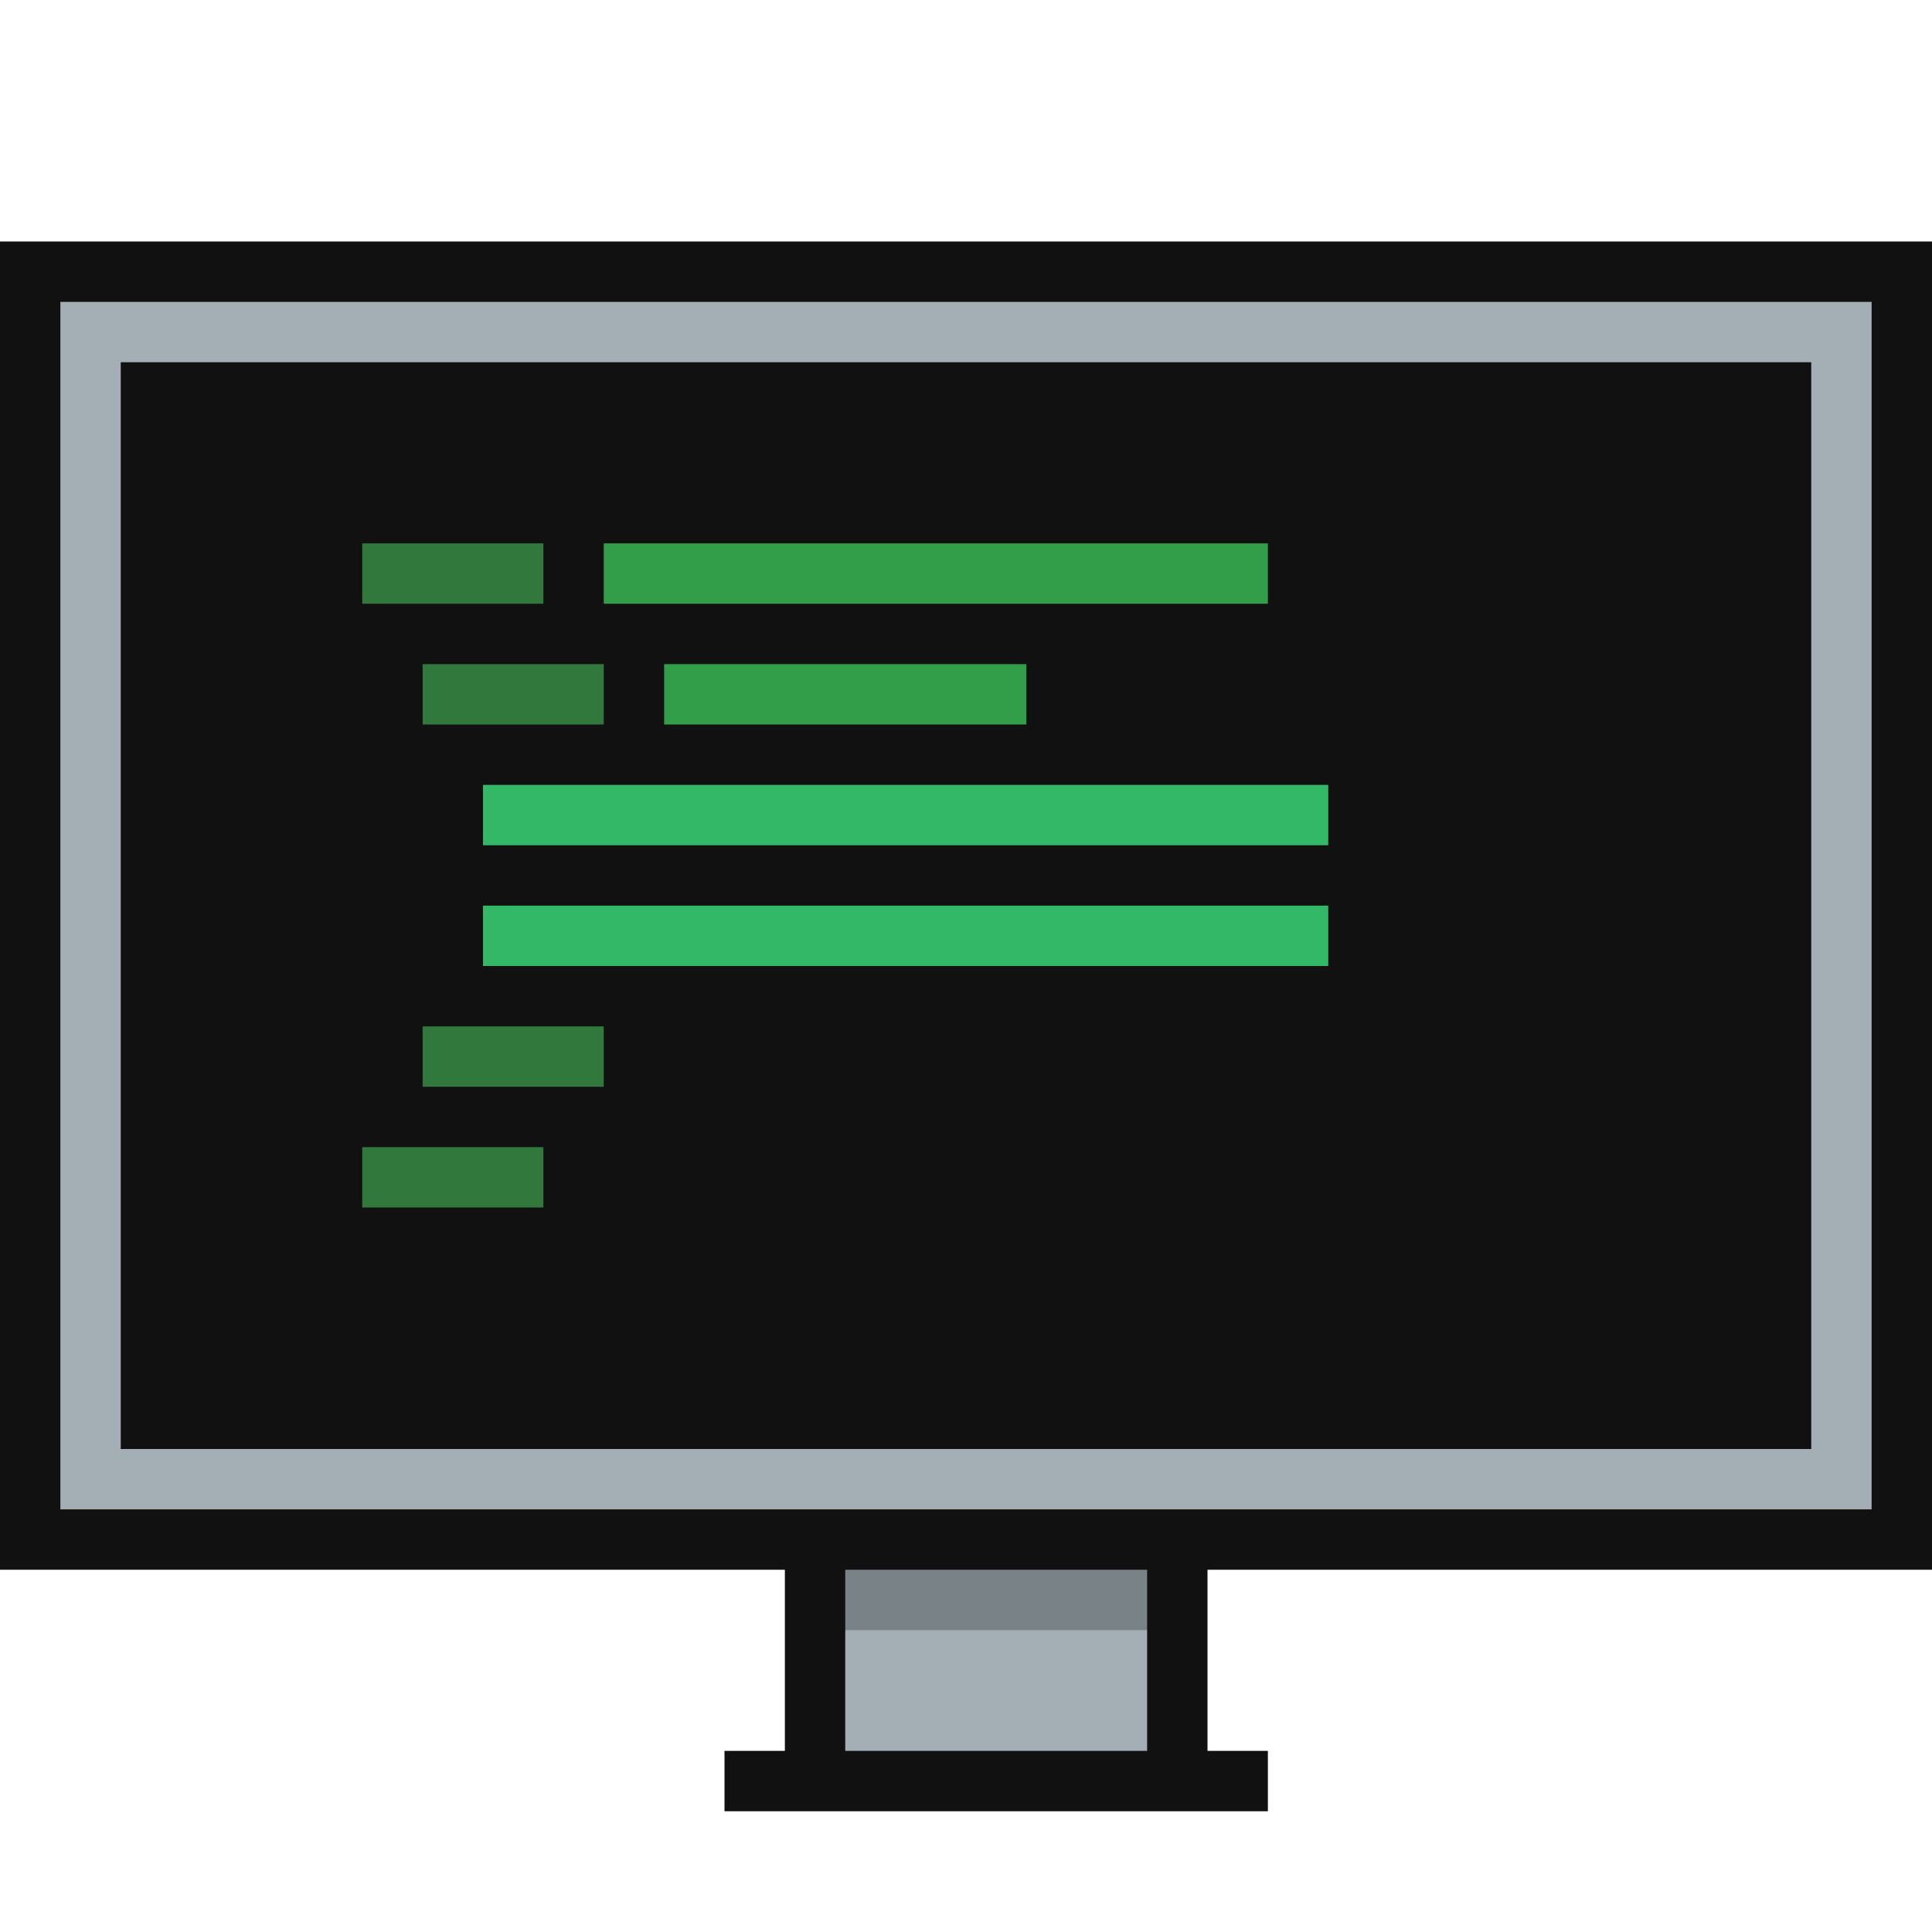
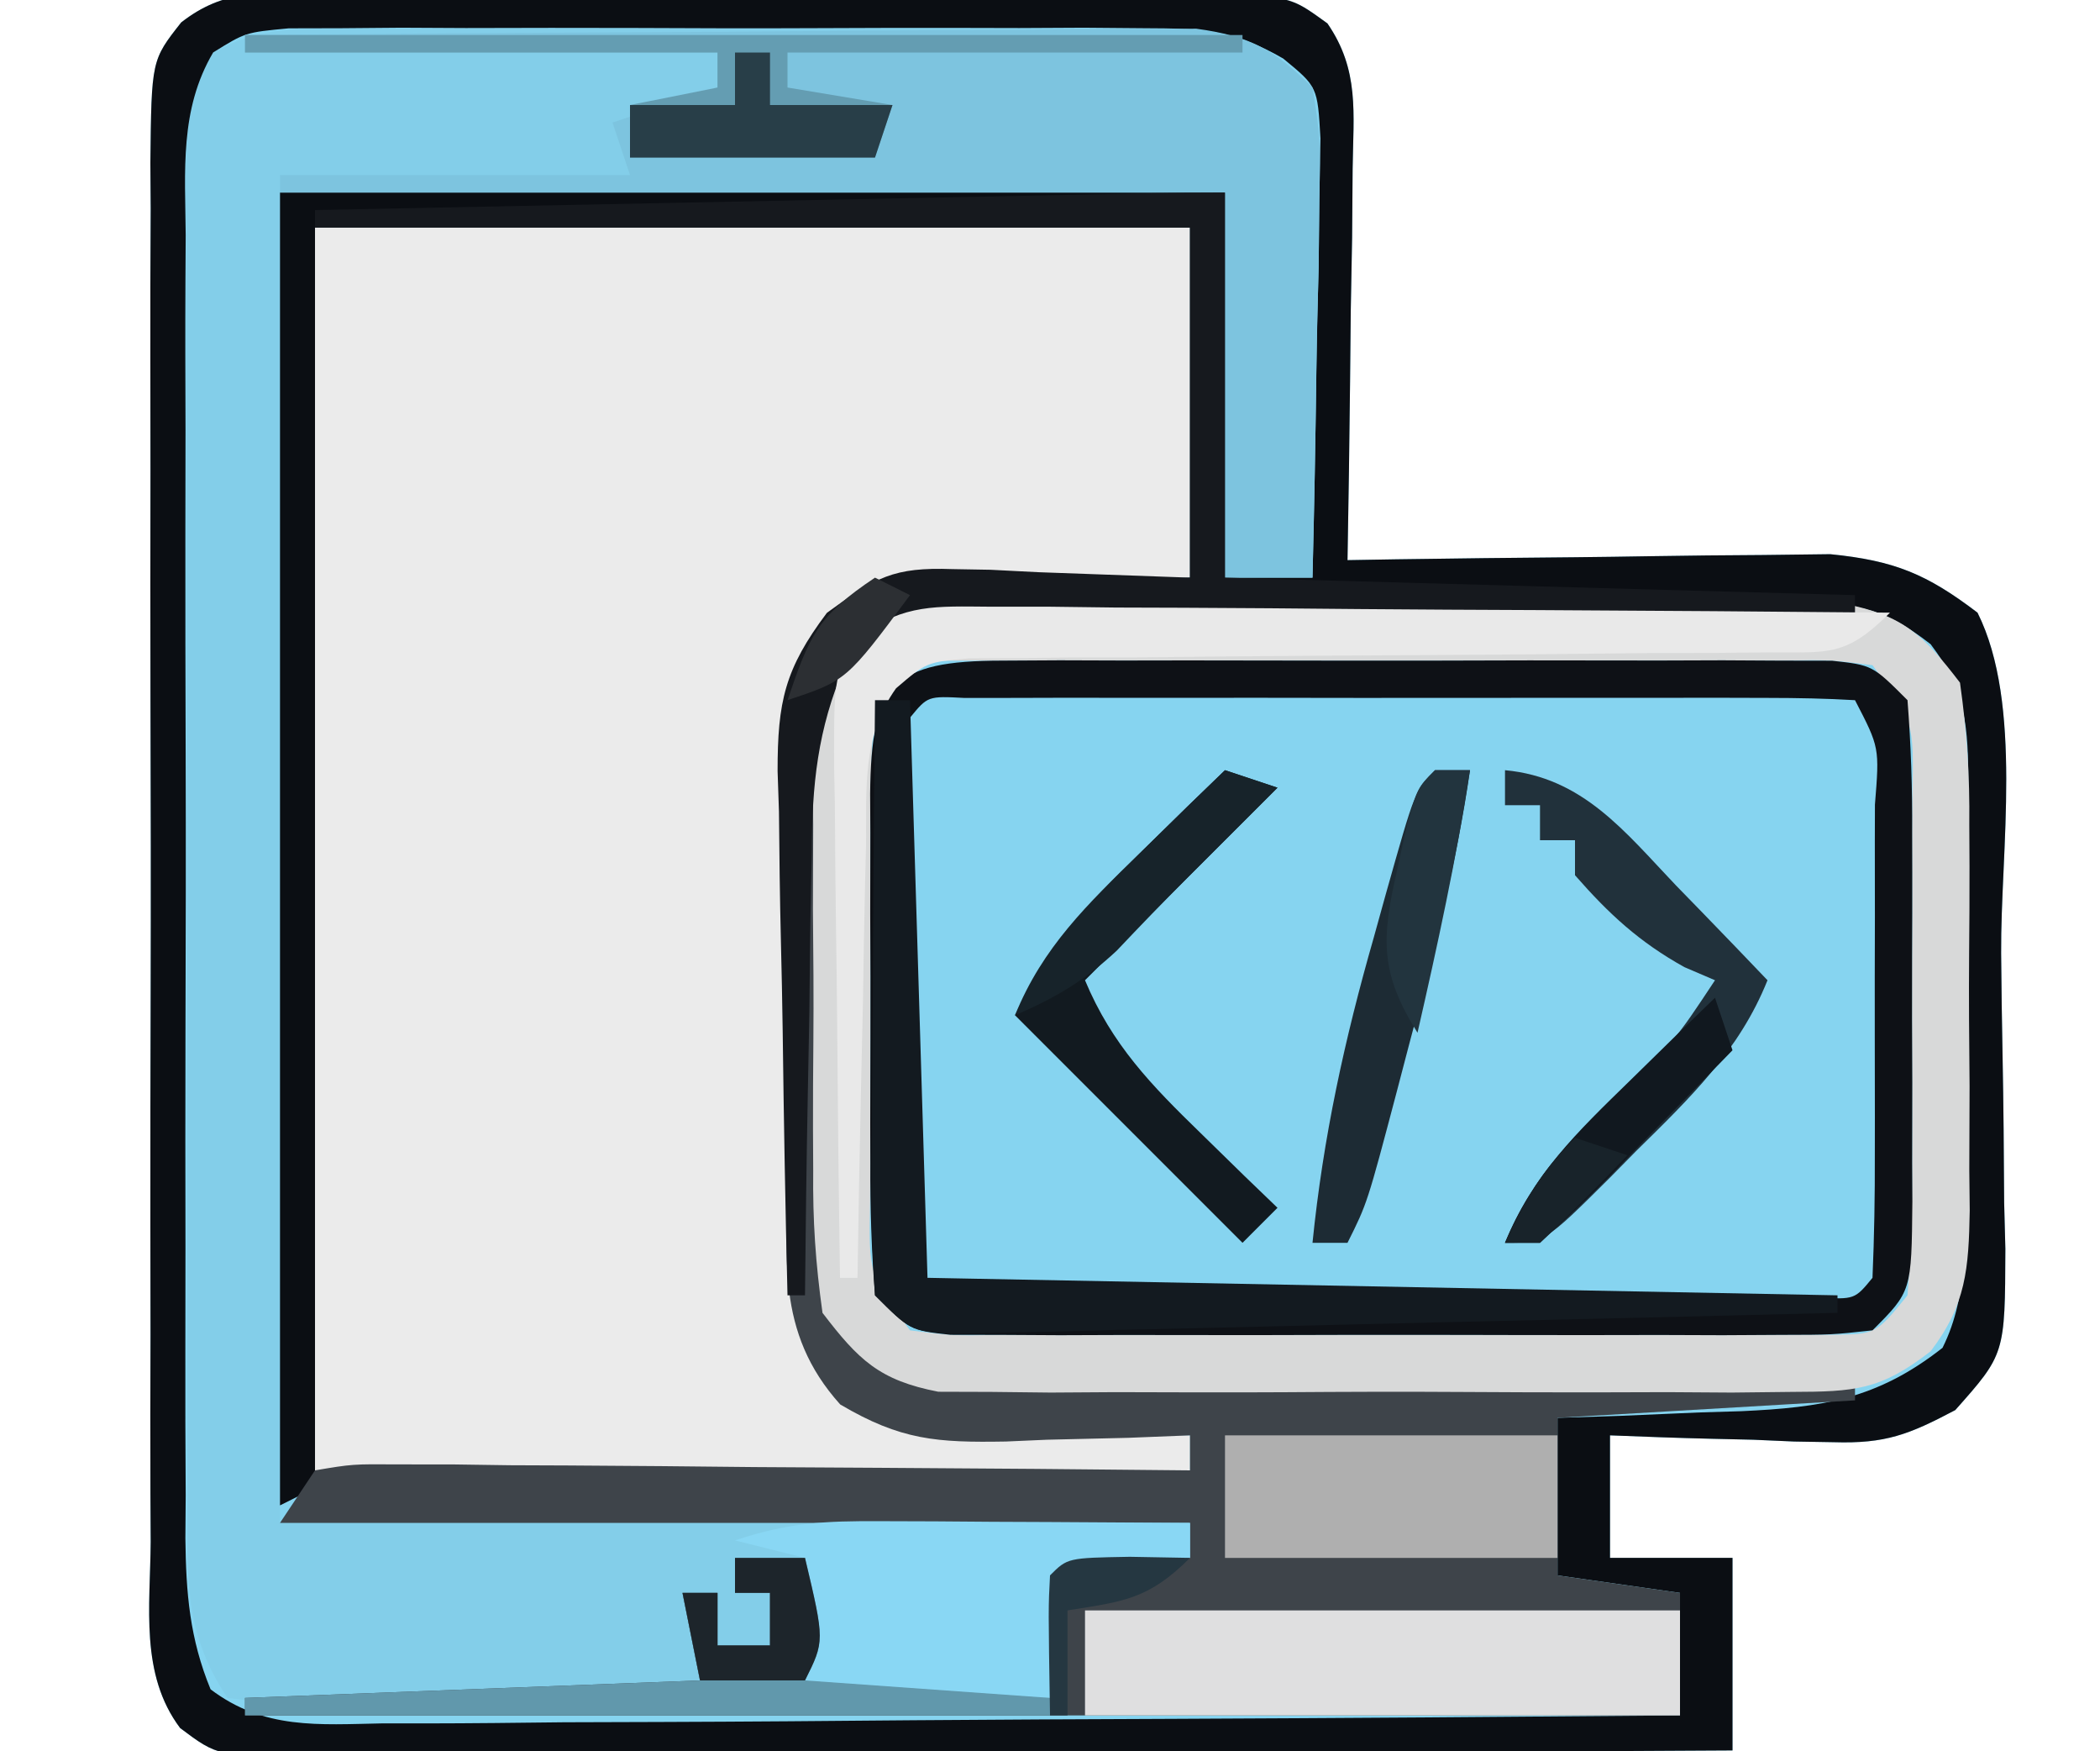
- <svg xmlns="http://www.w3.org/2000/svg" version="1.1" id="Uploaded to svgrepo.com" width="64px" height="64px" viewBox="0 0 32 32" xml:space="preserve" fill="#000000">
-   <g id="SVGRepo_bgCarrier" stroke-width="0" />
-   <g id="SVGRepo_tracerCarrier" stroke-linecap="round" stroke-linejoin="round" />
-   <g id="SVGRepo_iconCarrier">
-     <style type="text/css"> .avocado_een{fill:#111;} .avocado_twee{fill:#111;} .avocado_negentien{fill:#32b866;} .avocado_twintig{fill:#339e49;} .avocado_acht{fill:#A3AEB5;} .avocado_zeven{fill:#788287;} .avocado_tien{fill:#30783c;} .st0{fill:#FFFAEE;} .st1{fill:#716558;} .st2{fill:#DBD2C1;} .st3{fill:#D1712A;} .st4{fill:#CC4121;} .st5{fill:#8D3E93;} .st6{fill:#248EBC;} .st7{fill:#6F9B45;} .st8{fill:#AF9480;} </style>
-     <g>
-       <g>
-         <rect x="0.5" y="4.5" class="avocado_twee" width="31" height="21" />
-       </g>
-       <g>
-         <path class="avocado_acht" d="M0.5,4.5v21h13v4h6v-4h12v-21H0.5z M30,24H2V6h28V24z" />
-       </g>
-       <rect x="13.5" y="25.5" class="avocado_zeven" width="6" height="1.5" />
-       <path class="avocado_een" d="M32,26V4H0v22h13v3h-1v1h9v-1h-1v-3H32z M1,25V5h30v20H1z M19,29h-5v-3h5V29z" />
-       <path class="avocado_tien" d="M9,10H6V9h3V10z M7,11v1h3v-1H7z M7,18h3v-1H7V18z M6,20h3v-1H6V20z" />
-       <g>
-         <g>
-           <path class="avocado_negentien" d="M22,13v1H8v-1H22z M8,16h14v-1H8V16z" />
-         </g>
-       </g>
-       <g>
-         <g>
-           <path class="avocado_twintig" d="M17,12h-6v-1h6V12z M21,9H10v1h11V9z" />
-         </g>
-       </g>
-     </g>
-   </g>
+ <svg xmlns="http://www.w3.org/2000/svg" version="1.1" width="120" height="100">
+   <path d="M0 0 C1.231 -0.009 2.463 -0.019 3.731 -0.029 C5.076 -0.023 6.421 -0.017 7.766 -0.01 C9.144 -0.012 10.523 -0.015 11.901 -0.019 C14.79 -0.023 17.678 -0.017 20.566 -0.003 C24.269 0.014 27.971 0.004 31.673 -0.014 C34.52 -0.024 37.366 -0.021 40.213 -0.013 C41.578 -0.011 42.943 -0.014 44.308 -0.021 C46.216 -0.028 48.124 -0.015 50.031 0 C51.66 0.004 51.66 0.004 53.321 0.007 C56.016 0.388 56.016 0.388 57.868 1.725 C59.708 4.392 59.35 6.835 59.309 10.025 C59.299 11.324 59.289 12.622 59.279 13.96 C59.254 15.332 59.229 16.704 59.203 18.076 C59.188 19.459 59.174 20.843 59.162 22.226 C59.127 25.614 59.077 29.001 59.016 32.388 C59.929 32.372 60.841 32.357 61.782 32.341 C65.183 32.289 68.584 32.252 71.986 32.223 C73.455 32.208 74.924 32.188 76.394 32.162 C78.511 32.125 80.628 32.108 82.746 32.095 C84.655 32.072 84.655 32.072 86.602 32.048 C90.258 32.412 92.116 33.179 95.016 35.388 C97.633 40.623 96.329 49.006 96.366 54.836 C96.382 56.784 96.41 58.732 96.448 60.679 C96.502 63.486 96.524 66.292 96.539 69.099 C96.562 69.969 96.584 70.839 96.608 71.735 C96.587 77.745 96.587 77.745 93.746 80.944 C91.094 82.347 89.753 82.869 86.809 82.779 C86.058 82.766 85.307 82.753 84.533 82.74 C83.764 82.706 82.995 82.673 82.203 82.638 C81.415 82.62 80.627 82.602 79.814 82.583 C77.881 82.537 75.948 82.465 74.016 82.388 C74.016 84.698 74.016 87.008 74.016 89.388 C76.326 89.388 78.636 89.388 81.016 89.388 C81.016 93.018 81.016 96.648 81.016 100.388 C69.724 100.458 58.433 100.511 47.141 100.544 C41.898 100.559 36.655 100.581 31.412 100.615 C26.355 100.647 21.298 100.665 16.24 100.673 C14.308 100.678 12.377 100.689 10.445 100.705 C7.744 100.727 5.044 100.73 2.343 100.729 C1.54 100.74 0.737 100.75 -0.09 100.761 C-5.527 100.731 -5.527 100.731 -7.69 99.11 C-9.998 96.041 -9.399 92.162 -9.373 88.466 C-9.378 87.554 -9.383 86.641 -9.388 85.701 C-9.402 82.68 -9.393 79.659 -9.383 76.638 C-9.385 74.542 -9.388 72.446 -9.392 70.35 C-9.396 65.955 -9.389 61.56 -9.375 57.166 C-9.358 51.526 -9.368 45.887 -9.386 40.247 C-9.397 35.919 -9.394 31.59 -9.386 27.261 C-9.384 25.181 -9.386 23.102 -9.393 21.022 C-9.401 18.118 -9.389 15.214 -9.373 12.31 C-9.379 11.447 -9.385 10.583 -9.391 9.693 C-9.328 3.825 -9.328 3.825 -7.629 1.668 C-5.149 -0.262 -3.108 0.007 0 0 Z " fill="#86D4F0" transform="translate(17.98438,-0.3881836)" />
+   <path d="M0 0 C16.5 0 33 0 50 0 C50 6.6 50 13.2 50 20 C41.25 20.25 41.25 20.25 38.513 20.298 C37.431 20.344 37.431 20.344 36.328 20.391 C35.595 20.412 34.862 20.433 34.106 20.454 C30.97 21.267 29.874 22.351 28 25 C27.59 27.969 27.415 30.559 27.434 33.527 C27.427 34.353 27.421 35.179 27.415 36.03 C27.408 37.774 27.411 39.518 27.424 41.262 C27.437 43.926 27.403 46.585 27.365 49.248 C27.364 50.945 27.366 52.643 27.371 54.34 C27.358 55.133 27.345 55.926 27.331 56.742 C27.401 60.913 27.67 62.566 30.276 65.997 C32.924 67.944 34.007 68.634 37.207 68.707 C37.958 68.736 38.709 68.765 39.482 68.795 C40.251 68.801 41.02 68.807 41.812 68.812 C42.601 68.838 43.389 68.863 44.201 68.889 C46.134 68.947 48.067 68.977 50 69 C50 69.66 50 70.32 50 71 C33.5 71 17 71 0 71 C0 47.57 0 24.14 0 0 Z " fill="#EBEBEB" transform="translate(18,13)" />
+   <path d="M0 0 C1.128 -0.009 2.256 -0.019 3.418 -0.029 C4.637 -0.023 5.856 -0.017 7.112 -0.01 C8.363 -0.013 9.614 -0.016 10.904 -0.019 C13.553 -0.021 16.201 -0.017 18.85 -0.003 C22.241 0.014 25.631 0.004 29.022 -0.014 C32.26 -0.027 35.498 -0.018 38.737 -0.01 C39.953 -0.016 41.17 -0.022 42.424 -0.029 C43.555 -0.019 44.686 -0.01 45.852 0 C46.846 0.002 47.841 0.005 48.866 0.007 C51.923 0.451 53.306 1.227 55.49 3.388 C55.945 6.299 55.945 6.299 55.881 9.806 C55.868 11.06 55.855 12.313 55.842 13.605 C55.809 14.915 55.775 16.226 55.74 17.576 C55.72 18.911 55.702 20.246 55.686 21.582 C55.639 24.851 55.573 28.119 55.49 31.388 C53.84 31.388 52.19 31.388 50.49 31.388 C50.49 24.128 50.49 16.868 50.49 9.388 C32.67 9.388 14.85 9.388 -3.51 9.388 C-3.51 34.468 -3.51 59.548 -3.51 85.388 C13.65 85.388 30.81 85.388 48.49 85.388 C48.49 86.048 48.49 86.708 48.49 87.388 C45.025 87.883 45.025 87.883 41.49 88.388 C41.16 90.698 40.83 93.008 40.49 95.388 C35.54 95.388 30.59 95.388 25.49 95.388 C25.82 92.748 26.15 90.108 26.49 87.388 C25.17 87.388 23.85 87.388 22.49 87.388 C22.49 88.048 22.49 88.708 22.49 89.388 C23.15 89.388 23.81 89.388 24.49 89.388 C24.49 90.378 24.49 91.368 24.49 92.388 C23.5 92.388 22.51 92.388 21.49 92.388 C21.49 91.398 21.49 90.408 21.49 89.388 C20.83 89.388 20.17 89.388 19.49 89.388 C20.15 91.368 20.81 93.348 21.49 95.388 C17.54 95.462 13.589 95.517 9.637 95.553 C7.631 95.576 5.625 95.614 3.619 95.652 C2.363 95.662 1.106 95.671 -0.189 95.681 C-1.352 95.697 -2.514 95.713 -3.712 95.729 C-4.635 95.616 -5.558 95.504 -6.51 95.388 C-9.074 91.542 -8.798 88.385 -8.784 83.925 C-8.789 83.062 -8.794 82.198 -8.8 81.308 C-8.814 78.449 -8.813 75.591 -8.81 72.732 C-8.814 70.748 -8.819 68.764 -8.823 66.78 C-8.831 62.621 -8.83 58.461 -8.825 54.302 C-8.819 48.965 -8.836 43.628 -8.86 38.292 C-8.874 34.194 -8.875 30.097 -8.872 26 C-8.873 24.032 -8.878 22.064 -8.888 20.096 C-8.9 17.348 -8.893 14.6 -8.882 11.851 C-8.889 11.034 -8.897 10.218 -8.905 9.376 C-8.854 3.975 -8.854 3.975 -7.331 1.384 C-4.8 0 -2.882 0.007 0 0 Z " fill="#83CEE9" transform="translate(19.50952,1.611816)" />
+   <path d="M0 0 C1.231 -0.009 2.463 -0.019 3.731 -0.029 C5.076 -0.023 6.421 -0.017 7.766 -0.01 C9.144 -0.012 10.523 -0.015 11.901 -0.019 C14.79 -0.023 17.678 -0.017 20.566 -0.003 C24.269 0.014 27.971 0.004 31.673 -0.014 C34.52 -0.024 37.366 -0.021 40.213 -0.013 C41.578 -0.011 42.943 -0.014 44.308 -0.021 C46.216 -0.028 48.124 -0.015 50.031 0 C51.66 0.004 51.66 0.004 53.321 0.007 C56.016 0.388 56.016 0.388 57.868 1.725 C59.708 4.392 59.35 6.835 59.309 10.025 C59.299 11.324 59.289 12.622 59.279 13.96 C59.254 15.332 59.229 16.704 59.203 18.076 C59.188 19.459 59.174 20.843 59.162 22.226 C59.127 25.614 59.077 29.001 59.016 32.388 C59.929 32.372 60.841 32.357 61.782 32.341 C65.183 32.289 68.584 32.252 71.986 32.223 C73.455 32.208 74.924 32.188 76.394 32.162 C78.511 32.125 80.628 32.108 82.746 32.095 C84.655 32.072 84.655 32.072 86.602 32.048 C90.258 32.412 92.116 33.179 95.016 35.388 C97.633 40.623 96.329 49.006 96.366 54.836 C96.382 56.784 96.41 58.732 96.448 60.679 C96.502 63.486 96.524 66.292 96.539 69.099 C96.562 69.969 96.584 70.839 96.608 71.735 C96.587 77.745 96.587 77.745 93.746 80.944 C91.094 82.347 89.753 82.869 86.809 82.779 C86.058 82.766 85.307 82.753 84.533 82.74 C83.764 82.706 82.995 82.673 82.203 82.638 C81.415 82.62 80.627 82.602 79.814 82.583 C77.881 82.537 75.948 82.465 74.016 82.388 C74.016 84.698 74.016 87.008 74.016 89.388 C76.326 89.388 78.636 89.388 81.016 89.388 C81.016 93.018 81.016 96.648 81.016 100.388 C69.724 100.458 58.433 100.511 47.141 100.544 C41.898 100.559 36.655 100.581 31.412 100.615 C26.355 100.647 21.298 100.665 16.24 100.673 C14.308 100.678 12.377 100.689 10.445 100.705 C7.744 100.727 5.044 100.73 2.343 100.729 C1.54 100.74 0.737 100.75 -0.09 100.761 C-5.527 100.731 -5.527 100.731 -7.69 99.11 C-9.998 96.041 -9.399 92.162 -9.373 88.466 C-9.378 87.554 -9.383 86.641 -9.388 85.701 C-9.402 82.68 -9.393 79.659 -9.383 76.638 C-9.385 74.542 -9.388 72.446 -9.392 70.35 C-9.396 65.955 -9.389 61.56 -9.375 57.166 C-9.358 51.526 -9.368 45.887 -9.386 40.247 C-9.397 35.919 -9.394 31.59 -9.386 27.261 C-9.384 25.181 -9.386 23.102 -9.393 21.022 C-9.401 18.118 -9.389 15.214 -9.373 12.31 C-9.379 11.447 -9.385 10.583 -9.391 9.693 C-9.328 3.825 -9.328 3.825 -7.629 1.668 C-5.149 -0.262 -3.108 0.007 0 0 Z M-5.804 3.385 C-7.732 6.657 -7.4 10.143 -7.373 13.835 C-7.378 14.697 -7.383 15.559 -7.388 16.448 C-7.402 19.302 -7.393 22.155 -7.383 25.009 C-7.385 26.991 -7.388 28.972 -7.392 30.954 C-7.396 35.109 -7.389 39.264 -7.375 43.42 C-7.358 48.747 -7.368 54.075 -7.386 59.403 C-7.397 63.496 -7.394 67.588 -7.386 71.681 C-7.384 73.646 -7.386 75.61 -7.393 77.575 C-7.401 80.321 -7.389 83.066 -7.373 85.812 C-7.379 86.625 -7.385 87.438 -7.391 88.276 C-7.356 91.396 -7.146 93.996 -5.952 96.896 C-2.903 99.209 0.214 98.912 3.884 98.842 C4.684 98.843 5.484 98.843 6.308 98.844 C8.955 98.841 11.6 98.81 14.246 98.779 C16.08 98.771 17.914 98.766 19.749 98.762 C24.577 98.746 29.405 98.707 34.234 98.663 C39.16 98.622 44.087 98.604 49.014 98.583 C58.681 98.541 68.348 98.472 78.016 98.388 C78.016 96.078 78.016 93.768 78.016 91.388 C75.706 91.058 73.396 90.728 71.016 90.388 C71.016 87.418 71.016 84.448 71.016 81.388 C72.769 81.332 72.769 81.332 74.559 81.275 C76.107 81.209 77.655 81.143 79.203 81.076 C79.972 81.053 80.741 81.031 81.533 81.007 C86.125 80.791 89.275 80.33 93.016 77.388 C94.582 74.255 94.221 70.901 94.254 67.458 C94.266 66.278 94.266 66.278 94.278 65.074 C94.292 63.408 94.303 61.742 94.311 60.076 C94.328 57.53 94.372 54.985 94.416 52.439 C94.426 50.82 94.435 49.202 94.441 47.583 C94.468 46.443 94.468 46.443 94.494 45.279 C94.481 41.951 94.388 39.876 92.337 37.19 C89.476 34.969 88 34.872 84.408 34.839 C83.284 34.82 82.159 34.801 81 34.781 C79.79 34.783 78.579 34.785 77.332 34.787 C76.084 34.778 74.837 34.769 73.551 34.761 C70.912 34.749 68.275 34.746 65.635 34.757 C62.261 34.768 58.889 34.735 55.515 34.688 C52.287 34.652 49.06 34.659 45.832 34.662 C44.624 34.643 43.415 34.625 42.17 34.606 C36.301 34.484 36.301 34.484 31.113 36.773 C29.529 38.554 29.529 38.554 28.016 41.388 C28.328 39.013 28.328 39.013 29.016 36.388 C32.037 34.374 32.822 34.12 36.246 33.974 C36.969 33.939 37.693 33.903 38.438 33.866 C39.807 33.815 39.807 33.815 41.203 33.763 C45.565 33.578 45.565 33.578 50.016 33.388 C50.016 26.788 50.016 20.188 50.016 13.388 C33.516 13.388 17.016 13.388 0.016 13.388 C0.016 37.148 0.016 60.908 0.016 85.388 C-0.974 85.883 -0.974 85.883 -1.984 86.388 C-1.984 61.638 -1.984 36.888 -1.984 11.388 C15.836 11.388 33.656 11.388 52.016 11.388 C52.016 18.648 52.016 25.908 52.016 33.388 C53.666 33.388 55.316 33.388 57.016 33.388 C57.115 29.456 57.187 25.524 57.235 21.59 C57.265 19.595 57.316 17.6 57.367 15.605 C57.38 14.351 57.393 13.098 57.406 11.806 C57.427 10.649 57.448 9.491 57.47 8.299 C57.304 5.345 57.304 5.345 55.34 3.731 C52.481 2.079 50.669 2.008 47.377 2 C46.246 1.991 45.114 1.981 43.949 1.971 C42.732 1.977 41.515 1.983 40.262 1.99 C39.009 1.987 37.757 1.984 36.467 1.981 C33.819 1.979 31.173 1.983 28.526 1.997 C25.134 2.014 21.742 2.004 18.35 1.986 C15.112 1.973 11.875 1.982 8.637 1.99 C7.418 1.984 6.199 1.978 4.943 1.971 C3.815 1.981 2.687 1.99 1.525 2 C0.034 2.004 0.034 2.004 -1.487 2.007 C-3.957 2.238 -3.957 2.238 -5.804 3.385 Z " fill="#0B0E13" transform="translate(17.98438,-0.3881836)" />
+   <path d="M0 0 C0.33 0 0.66 0 1 0 C1.015 1.014 1.029 2.029 1.044 3.073 C1.102 6.837 1.179 10.599 1.262 14.362 C1.296 15.99 1.324 17.619 1.346 19.247 C1.38 21.589 1.432 23.929 1.488 26.27 C1.495 26.998 1.501 27.726 1.508 28.476 C1.578 32.31 1.578 32.31 3.19 35.689 C5.662 37.479 7.351 37.398 10.389 37.432 C11.49 37.452 12.591 37.472 13.726 37.492 C14.913 37.499 16.101 37.505 17.324 37.512 C19.149 37.539 19.149 37.539 21.011 37.566 C24.903 37.62 28.795 37.654 32.688 37.688 C35.324 37.721 37.96 37.755 40.596 37.791 C47.064 37.876 53.532 37.944 60 38 C60 38.33 60 38.66 60 39 C51.585 39.495 51.585 39.495 43 40 C43 42.97 43 45.94 43 49 C45.31 49.33 47.62 49.66 50 50 C50 52.31 50 54.62 50 57 C22.94 57 -4.12 57 -32 57 C-32 56.67 -32 56.34 -32 56 C-23.42 55.67 -14.84 55.34 -6 55 C-6.495 52.525 -6.495 52.525 -7 50 C-6.34 50 -5.68 50 -5 50 C-5 50.99 -5 51.98 -5 53 C-4.01 53 -3.02 53 -2 53 C-2 52.01 -2 51.02 -2 50 C-2.66 50 -3.32 50 -4 50 C-4 49.34 -4 48.68 -4 48 C-2.68 48 -1.36 48 0 48 C1.125 52.75 1.125 52.75 0 55 C6.93 55.495 6.93 55.495 14 56 C14 53.69 14 51.38 14 49 C15 48 15 48 18.562 47.938 C19.697 47.958 20.831 47.979 22 48 C22 47.34 22 46.68 22 46 C4.84 46 -12.32 46 -30 46 C-29.34 45.01 -28.68 44.02 -28 43 C-25.861 42.639 -25.861 42.639 -23.183 42.659 C-22.182 42.66 -21.181 42.66 -20.15 42.66 C-18.525 42.683 -18.525 42.683 -16.867 42.707 C-15.207 42.713 -15.207 42.713 -13.513 42.72 C-9.967 42.737 -6.421 42.774 -2.875 42.812 C-0.475 42.828 1.924 42.841 4.324 42.854 C10.216 42.887 16.108 42.937 22 43 C22 42.34 22 41.68 22 41 C20.831 41.046 19.662 41.093 18.457 41.141 C16.909 41.178 15.361 41.215 13.812 41.25 C12.659 41.3 12.659 41.3 11.482 41.352 C7.542 41.419 5.48 41.284 2.012 39.234 C-1.715 35.095 -1.084 30.715 -0.879 25.391 C-0.855 24.664 -0.832 23.937 -0.807 23.188 C-0.731 20.875 -0.647 18.563 -0.562 16.25 C-0.509 14.678 -0.457 13.107 -0.404 11.535 C-0.275 7.69 -0.14 3.845 0 0 Z " fill="#3E444A" transform="translate(46,41)" />
+   <path d="M0 0 C1.692 -0.019 1.692 -0.019 3.418 -0.038 C5.239 -0.026 5.239 -0.026 7.096 -0.014 C8.346 -0.017 9.596 -0.021 10.884 -0.025 C13.527 -0.028 16.169 -0.023 18.812 -0.004 C22.195 0.019 25.577 0.006 28.96 -0.018 C32.193 -0.036 35.425 -0.024 38.658 -0.014 C39.872 -0.022 41.085 -0.03 42.336 -0.038 C43.464 -0.026 44.592 -0.013 45.754 0 C47.241 0.005 47.241 0.005 48.759 0.01 C52.127 0.663 53.313 1.819 55.377 4.518 C55.775 7.359 55.939 9.804 55.908 12.643 C55.914 13.818 55.914 13.818 55.92 15.018 C55.923 16.672 55.915 18.326 55.898 19.98 C55.877 22.509 55.898 25.036 55.924 27.564 C55.921 29.174 55.916 30.783 55.908 32.393 C55.916 33.147 55.924 33.901 55.933 34.678 C55.874 37.981 55.732 40.053 53.696 42.716 C50.827 44.945 49.357 45.024 45.754 45.035 C44.626 45.048 43.498 45.06 42.336 45.073 C40.515 45.061 40.515 45.061 38.658 45.049 C37.408 45.053 36.158 45.056 34.87 45.06 C32.227 45.063 29.585 45.058 26.942 45.039 C23.559 45.016 20.177 45.029 16.794 45.053 C13.561 45.071 10.328 45.059 7.096 45.049 C5.882 45.057 4.668 45.065 3.418 45.073 C2.29 45.061 1.162 45.048 0 45.035 C-0.992 45.032 -1.983 45.029 -3.005 45.026 C-6.373 44.372 -7.56 43.217 -9.623 40.518 C-10.021 37.677 -10.185 35.231 -10.154 32.393 C-10.158 31.609 -10.162 30.825 -10.166 30.017 C-10.169 28.363 -10.161 26.709 -10.145 25.055 C-10.123 22.526 -10.144 20 -10.17 17.471 C-10.167 15.861 -10.162 14.252 -10.154 12.643 C-10.162 11.888 -10.17 11.134 -10.179 10.357 C-10.12 7.054 -9.978 4.982 -7.942 2.319 C-5.073 0.09 -3.603 0.012 0 0 Z M-6.623 5.518 C-6.823 8.075 -6.903 10.522 -6.889 13.08 C-6.891 13.827 -6.892 14.574 -6.894 15.344 C-6.896 16.924 -6.892 18.505 -6.884 20.085 C-6.873 22.508 -6.884 24.93 -6.896 27.354 C-6.895 28.887 -6.893 30.421 -6.889 31.955 C-6.893 32.682 -6.897 33.409 -6.901 34.158 C-6.99 38.292 -6.99 38.292 -4.623 41.518 C-2.211 41.824 -2.211 41.824 0.621 41.776 C2.263 41.786 2.263 41.786 3.938 41.795 C5.124 41.791 6.311 41.787 7.533 41.783 C8.746 41.785 9.96 41.787 11.21 41.789 C13.779 41.79 16.348 41.787 18.917 41.778 C22.861 41.768 26.804 41.778 30.748 41.791 C33.239 41.79 35.73 41.787 38.221 41.783 C40 41.789 40 41.789 41.816 41.795 C42.911 41.789 44.005 41.783 45.133 41.776 C46.099 41.775 47.066 41.773 48.062 41.772 C50.571 41.741 50.571 41.741 52.377 39.518 C52.577 36.96 52.657 34.513 52.643 31.955 C52.644 31.208 52.646 30.461 52.648 29.691 C52.65 28.111 52.646 26.53 52.638 24.95 C52.627 22.527 52.638 20.105 52.65 17.682 C52.649 16.148 52.647 14.614 52.643 13.08 C52.647 12.353 52.651 11.626 52.655 10.877 C52.744 6.743 52.744 6.743 50.377 3.518 C47.965 3.211 47.965 3.211 45.133 3.259 C44.038 3.252 42.944 3.246 41.816 3.24 C40.036 3.246 40.036 3.246 38.221 3.252 C37.007 3.25 35.794 3.248 34.544 3.246 C31.975 3.245 29.406 3.248 26.837 3.257 C22.893 3.268 18.95 3.257 15.006 3.244 C12.515 3.245 10.024 3.248 7.533 3.252 C6.347 3.248 5.16 3.244 3.938 3.24 C2.296 3.249 2.296 3.249 0.621 3.259 C-0.829 3.261 -0.829 3.261 -2.308 3.264 C-4.817 3.295 -4.817 3.295 -6.623 5.518 Z " fill="#D8D9D9" transform="translate(56.62305,34.48242)" />
+   <path d="M0 0 C7.363 -0.07 14.725 -0.123 22.088 -0.155 C25.507 -0.171 28.926 -0.192 32.345 -0.226 C36.277 -0.265 40.209 -0.28 44.141 -0.293 C45.98 -0.316 45.98 -0.316 47.856 -0.34 C48.997 -0.34 50.138 -0.34 51.313 -0.341 C52.317 -0.347 53.321 -0.354 54.355 -0.361 C57.436 0.059 58.805 0.821 61 3 C61.454 5.911 61.454 5.911 61.391 9.418 C61.378 10.672 61.365 11.925 61.352 13.217 C61.318 14.527 61.285 15.837 61.25 17.188 C61.23 18.523 61.212 19.858 61.195 21.193 C61.148 24.463 61.082 27.731 61 31 C59.35 31 57.7 31 56 31 C56 23.74 56 16.48 56 9 C38.18 9 20.36 9 2 9 C2 8.67 2 8.34 2 8 C8.6 8 15.2 8 22 8 C21.67 7.01 21.34 6.02 21 5 C22.98 4.34 24.96 3.68 27 3 C27 2.34 27 1.68 27 1 C18.09 1 9.18 1 0 1 C0 0.67 0 0.34 0 0 Z " fill="#7DC4DF" transform="translate(14,2)" />
+   <path d="M0 0 C1.095 -0.006 2.189 -0.013 3.317 -0.019 C5.096 -0.013 5.096 -0.013 6.912 -0.007 C8.125 -0.009 9.339 -0.011 10.589 -0.013 C13.157 -0.014 15.726 -0.01 18.295 -0.002 C22.239 0.009 26.183 -0.002 30.127 -0.015 C32.618 -0.013 35.109 -0.011 37.6 -0.007 C38.786 -0.011 39.973 -0.015 41.195 -0.019 C42.837 -0.01 42.837 -0.01 44.512 0 C45.962 0.002 45.962 0.002 47.441 0.005 C49.756 0.259 49.756 0.259 51.756 2.259 C51.955 4.816 52.036 7.263 52.021 9.821 C52.024 10.942 52.024 10.942 52.027 12.085 C52.029 13.666 52.025 15.246 52.017 16.826 C52.006 19.249 52.016 21.672 52.029 24.095 C52.028 25.629 52.025 27.162 52.021 28.696 C52.026 29.423 52.03 30.151 52.034 30.9 C51.986 36.029 51.986 36.029 49.756 38.259 C47.441 38.513 47.441 38.513 44.512 38.518 C42.87 38.527 42.87 38.527 41.195 38.537 C40.008 38.533 38.822 38.529 37.6 38.524 C36.386 38.526 35.173 38.528 33.923 38.53 C31.354 38.532 28.785 38.528 26.216 38.52 C22.272 38.509 18.329 38.519 14.385 38.532 C11.894 38.531 9.403 38.528 6.912 38.524 C5.132 38.53 5.132 38.53 3.317 38.537 C2.222 38.53 1.128 38.524 0 38.518 C-0.967 38.516 -1.933 38.514 -2.929 38.513 C-5.244 38.259 -5.244 38.259 -7.244 36.259 C-7.444 33.701 -7.524 31.254 -7.51 28.696 C-7.512 27.949 -7.514 27.202 -7.516 26.432 C-7.517 24.852 -7.513 23.272 -7.505 21.691 C-7.494 19.268 -7.505 16.846 -7.518 14.423 C-7.516 12.889 -7.514 11.355 -7.51 9.821 C-7.514 9.094 -7.518 8.367 -7.522 7.618 C-7.463 1.305 -6.208 0.01 0 0 Z M-5.244 3.259 C-5.345 5.623 -5.384 7.957 -5.377 10.321 C-5.378 11.028 -5.379 11.734 -5.38 12.462 C-5.381 13.958 -5.379 15.455 -5.375 16.951 C-5.369 19.249 -5.374 21.547 -5.381 23.845 C-5.38 25.295 -5.379 26.746 -5.377 28.196 C-5.379 28.888 -5.381 29.58 -5.383 30.292 C-5.646 33.556 -5.646 33.556 -4.244 36.259 C-2.592 36.357 -0.936 36.387 0.719 36.388 C1.777 36.391 2.834 36.394 3.924 36.398 C5.075 36.396 6.226 36.394 7.412 36.392 C8.585 36.393 9.757 36.394 10.965 36.395 C13.45 36.395 15.935 36.393 18.42 36.389 C22.239 36.384 26.058 36.389 29.877 36.396 C32.285 36.395 34.692 36.394 37.1 36.392 C38.826 36.395 38.826 36.395 40.588 36.398 C42.174 36.393 42.174 36.393 43.793 36.388 C44.729 36.387 45.666 36.387 46.63 36.386 C48.74 36.496 48.74 36.496 49.756 35.259 C49.857 32.895 49.896 30.561 49.889 28.196 C49.89 27.49 49.891 26.783 49.892 26.055 C49.892 24.559 49.89 23.063 49.886 21.566 C49.881 19.268 49.886 16.971 49.893 14.673 C49.892 13.222 49.891 11.772 49.889 10.321 C49.891 9.63 49.893 8.938 49.895 8.225 C50.158 4.961 50.158 4.961 48.756 2.259 C47.104 2.16 45.448 2.131 43.793 2.129 C42.735 2.126 41.677 2.123 40.588 2.12 C39.437 2.122 38.286 2.124 37.1 2.126 C35.927 2.125 34.754 2.124 33.546 2.123 C31.061 2.122 28.576 2.124 26.091 2.128 C22.272 2.134 18.454 2.128 14.635 2.122 C12.227 2.123 9.82 2.124 7.412 2.126 C6.261 2.124 5.11 2.122 3.924 2.12 C2.866 2.123 1.809 2.126 0.719 2.129 C-0.218 2.13 -1.154 2.131 -2.119 2.132 C-4.228 2.022 -4.228 2.022 -5.244 3.259 Z " fill="#0E1116" transform="translate(57.24414,37.74121)" />
+   <path d="M0 0 C0 7.26 0 14.52 0 22 C11.88 22.33 23.76 22.66 36 23 C36 23.33 36 23.66 36 24 C34.98 24.002 34.98 24.002 33.939 24.004 C26.866 24.024 19.794 24.078 12.721 24.153 C10.081 24.176 7.441 24.19 4.8 24.196 C1.007 24.205 -2.785 24.246 -6.578 24.293 C-7.761 24.289 -8.943 24.285 -10.161 24.281 C-16.389 24.279 -16.389 24.279 -21.738 27.062 C-23.285 30.663 -23.603 33.849 -23.609 37.707 C-23.626 38.432 -23.642 39.158 -23.659 39.905 C-23.708 42.208 -23.729 44.51 -23.75 46.812 C-23.778 48.38 -23.808 49.947 -23.84 51.514 C-23.914 55.342 -23.963 59.171 -24 63 C-24.33 63 -24.66 63 -25 63 C-25.124 57.965 -25.214 52.93 -25.275 47.894 C-25.3 46.182 -25.334 44.47 -25.377 42.758 C-25.438 40.293 -25.466 37.829 -25.488 35.363 C-25.527 34.221 -25.527 34.221 -25.566 33.055 C-25.569 29.09 -25.157 27.209 -22.746 24.008 C-19.956 21.968 -18.94 21.391 -15.574 21.512 C-14.856 21.524 -14.137 21.537 -13.397 21.55 C-12.503 21.595 -11.609 21.641 -10.688 21.688 C-6.387 21.842 -6.387 21.842 -2 22 C-2 15.4 -2 8.8 -2 2 C-18.5 2 -35 2 -52 2 C-52 1.67 -52 1.34 -52 1 C-44.916 0.857 -37.832 0.715 -30.748 0.573 C-28.336 0.524 -25.925 0.476 -23.513 0.427 C-20.053 0.358 -16.593 0.288 -13.133 0.219 C-11.508 0.186 -11.508 0.186 -9.85 0.152 C-8.849 0.132 -7.848 0.112 -6.817 0.092 C-5.491 0.065 -5.491 0.065 -4.139 0.038 C-2.759 0.013 -1.38 0 0 0 Z " fill="#16191E" transform="translate(70,11)" />
+   <path d="M0 0 C11.22 0 22.44 0 34 0 C34 1.98 34 3.96 34 6 C22.78 6 11.56 6 0 6 C0 4.02 0 2.04 0 0 Z " fill="#DFDFE0" transform="translate(62,92)" />
+   <path d="M0 0 C1.028 0.003 2.056 0.006 3.115 0.01 C4.723 0.022 4.723 0.022 6.363 0.035 C7.447 0.04 8.53 0.044 9.646 0.049 C12.323 0.061 14.999 0.077 17.676 0.098 C17.676 0.758 17.676 1.418 17.676 2.098 C15.366 2.428 13.056 2.758 10.676 3.098 C10.346 5.408 10.016 7.718 9.676 10.098 C4.726 10.098 -0.224 10.098 -5.324 10.098 C-4.994 7.458 -4.664 4.818 -4.324 2.098 C-5.644 1.768 -6.964 1.438 -8.324 1.098 C-5.265 0.078 -3.2 -0.018 0 0 Z " fill="#89D7F4" transform="translate(50.32422,86.90234)" />
+   <path d="M0 0 C1.711 0 1.711 0 3.457 0.001 C4.689 0.016 5.92 0.032 7.189 0.048 C9.08 0.054 9.08 0.054 11.01 0.06 C14.359 0.074 17.707 0.101 21.056 0.135 C24.475 0.165 27.893 0.179 31.312 0.194 C38.017 0.227 44.722 0.277 51.427 0.341 C48.872 2.895 47.928 2.595 44.382 2.612 C43.331 2.622 42.28 2.632 41.197 2.643 C39.487 2.646 39.487 2.646 37.743 2.649 C35.348 2.674 32.953 2.7 30.558 2.725 C26.768 2.754 22.978 2.778 19.188 2.797 C15.539 2.818 11.891 2.858 8.243 2.899 C6.537 2.899 6.537 2.899 4.796 2.9 C3.742 2.913 2.687 2.926 1.601 2.94 C0.672 2.945 -0.257 2.95 -1.214 2.955 C-3.619 3.165 -3.619 3.165 -5.369 4.661 C-7.321 7.385 -7.055 10.4 -7.085 13.634 C-7.103 14.34 -7.121 15.046 -7.139 15.773 C-7.193 18.025 -7.227 20.276 -7.26 22.528 C-7.294 24.056 -7.328 25.584 -7.364 27.112 C-7.449 30.855 -7.516 34.597 -7.573 38.341 C-7.903 38.341 -8.233 38.341 -8.573 38.341 C-8.647 33.411 -8.702 28.482 -8.738 23.552 C-8.753 21.875 -8.773 20.198 -8.799 18.521 C-8.836 16.11 -8.853 13.7 -8.866 11.29 C-8.881 10.54 -8.897 9.79 -8.913 9.017 C-8.915 3.836 -8.915 3.836 -7.4 1.64 C-4.86 -0.166 -3.102 -0.021 0 0 Z " fill="#E9E9E9" transform="translate(56.573,34.65942)" />
+   <path d="M0 0 C6.27 0 12.54 0 19 0 C19 2.31 19 4.62 19 7 C12.73 7 6.46 7 0 7 C0 4.69 0 2.38 0 0 Z " fill="#AFAFAF" transform="translate(70,82)" />
+   <path d="M0 0 C0.66 0 1.32 0 2 0 C2.33 10.89 2.66 21.78 3 33 C20.16 33.33 37.32 33.66 55 34 C55 34.33 55 34.66 55 35 C47.489 35.193 39.978 35.371 32.466 35.537 C29.909 35.596 27.352 35.658 24.795 35.724 C21.126 35.817 17.458 35.898 13.789 35.977 C12.64 36.009 11.491 36.041 10.307 36.074 C8.716 36.104 8.716 36.104 7.092 36.135 C5.687 36.169 5.687 36.169 4.253 36.203 C2 36 2 36 0 34 C-0.175 31.419 -0.232 28.947 -0.195 26.367 C-0.192 25.615 -0.19 24.864 -0.187 24.089 C-0.176 21.684 -0.15 19.28 -0.125 16.875 C-0.115 15.246 -0.106 13.617 -0.098 11.988 C-0.076 7.992 -0.041 3.996 0 0 Z " fill="#131A20" transform="translate(50,40)" />
+   <path d="M0 0 C18.81 0 37.62 0 57 0 C57 0.33 57 0.66 57 1 C48.42 1 39.84 1 31 1 C31 1.66 31 2.32 31 3 C32.98 3.33 34.96 3.66 37 4 C36.67 4.99 36.34 5.98 36 7 C31.38 7 26.76 7 22 7 C22 6.01 22 5.02 22 4 C23.65 3.67 25.3 3.34 27 3 C27 2.34 27 1.68 27 1 C18.09 1 9.18 1 0 1 C0 0.67 0 0.34 0 0 Z " fill="#649DB2" transform="translate(14,2)" />
+   <path d="M0 0 C4.449 0.413 6.841 3.505 9.75 6.562 C10.257 7.083 10.763 7.603 11.285 8.139 C12.53 9.419 13.766 10.709 15 12 C13.388 16.031 10.538 18.759 7.5 21.75 C7.001 22.257 6.502 22.763 5.988 23.285 C2.253 27 2.253 27 0 27 C1.526 23.349 3.725 21.099 6.562 18.375 C9.69 15.489 9.69 15.489 12 12 C11.134 11.629 11.134 11.629 10.25 11.25 C7.671 9.817 5.939 8.216 4 6 C4 5.34 4 4.68 4 4 C3.34 4 2.68 4 2 4 C2 3.34 2 2.68 2 2 C1.34 2 0.68 2 0 2 C0 1.34 0 0.68 0 0 Z " fill="#21313B" transform="translate(86,44)" />
+   <path d="M0 0 C1.32 0 2.64 0 4 0 C5.125 4.75 5.125 4.75 4 7 C10.93 7.495 10.93 7.495 18 8 C18 8.33 18 8.66 18 9 C2.82 9 -12.36 9 -28 9 C-28 8.67 -28 8.34 -28 8 C-19.42 7.67 -10.84 7.34 -2 7 C-2.33 5.35 -2.66 3.7 -3 2 C-2.34 2 -1.68 2 -1 2 C-1 2.99 -1 3.98 -1 5 C-0.01 5 0.98 5 2 5 C2 4.01 2 3.02 2 2 C1.34 2 0.68 2 0 2 C0 1.34 0 0.68 0 0 Z " fill="#6198AC" transform="translate(42,89)" />
+   <path d="M0 0 C0.99 0.33 1.98 0.66 3 1 C-0.667 4.667 -4.333 8.333 -8 12 C-6.464 15.681 -4.218 17.988 -1.375 20.75 C-0.558 21.549 0.26 22.348 1.102 23.172 C1.728 23.775 2.355 24.378 3 25 C2.34 25.66 1.68 26.32 1 27 C-3.29 22.71 -7.58 18.42 -12 14 C-9.99 9.98 -8.062 7.855 -4.875 4.75 C-3.965 3.858 -3.055 2.966 -2.117 2.047 C-1.419 1.371 -0.72 0.696 0 0 Z " fill="#121A20" transform="translate(70,44)" />
+   <path d="M0 0 C0.66 0 1.32 0 2 0 C1.229 5.365 -0.107 10.521 -1.5 15.75 C-1.726 16.612 -1.951 17.475 -2.184 18.363 C-3.87 24.74 -3.87 24.74 -5 27 C-5.66 27 -6.32 27 -7 27 C-6.392 20.97 -5.168 15.383 -3.5 9.562 C-3.274 8.748 -3.049 7.934 -2.816 7.096 C-1.136 1.136 -1.136 1.136 0 0 Z " fill="#1D2B34" transform="translate(82,44)" />
+   <path d="M0 0 C0.66 0 1.32 0 2 0 C2 0.99 2 1.98 2 3 C4.31 3 6.62 3 9 3 C8.67 3.99 8.34 4.98 8 6 C3.38 6 -1.24 6 -6 6 C-6 5.01 -6 4.02 -6 3 C-4.02 3 -2.04 3 0 3 C0 2.01 0 1.02 0 0 Z " fill="#283E48" transform="translate(42,3)" />
+   <path d="M0 0 C0.99 0.33 1.98 0.66 3 1 C1.271 2.729 -0.459 4.458 -2.191 6.184 C-3.543 7.541 -4.871 8.921 -6.188 10.312 C-8.026 12.024 -9.701 13.015 -12 14 C-10.413 10.097 -7.866 7.665 -4.875 4.75 C-3.965 3.858 -3.055 2.966 -2.117 2.047 C-1.419 1.371 -0.72 0.696 0 0 Z " fill="#17232A" transform="translate(70,44)" />
+   <path d="M0 0 C0.33 0.99 0.66 1.98 1 3 C-0.786 4.839 -2.578 6.672 -4.375 8.5 C-4.883 9.025 -5.391 9.549 -5.914 10.09 C-7.238 11.432 -8.616 12.72 -10 14 C-10.66 14 -11.32 14 -12 14 C-10.413 10.097 -7.866 7.665 -4.875 4.75 C-3.965 3.858 -3.055 2.966 -2.117 2.047 C-1.419 1.371 -0.72 0.696 0 0 Z " fill="#11181F" transform="translate(98,57)" />
+   <path d="M0 0 C1.32 0 2.64 0 4 0 C5.125 4.75 5.125 4.75 4 7 C2.02 7 0.04 7 -2 7 C-2.33 5.35 -2.66 3.7 -3 2 C-2.34 2 -1.68 2 -1 2 C-1 2.99 -1 3.98 -1 5 C-0.01 5 0.98 5 2 5 C2 4.01 2 3.02 2 2 C1.34 2 0.68 2 0 2 C0 1.34 0 0.68 0 0 Z " fill="#1D252B" transform="translate(42,89)" />
+   <path d="M0 0 C0.66 0 1.32 0 2 0 C1.222 5.055 0.141 10.017 -1 15 C-3.127 11.607 -3.071 9.671 -2.188 5.812 C-1.995 4.932 -1.803 4.052 -1.605 3.145 C-1 1 -1 1 0 0 Z " fill="#22343E" transform="translate(82,44)" />
+   <path d="M0 0 C1.134 0.021 2.269 0.041 3.438 0.062 C1.078 2.422 -0.341 2.554 -3.562 3.062 C-3.562 5.043 -3.562 7.022 -3.562 9.062 C-3.893 9.062 -4.223 9.062 -4.562 9.062 C-4.66 2.91 -4.66 2.91 -4.562 1.062 C-3.562 0.062 -3.562 0.062 0 0 Z " fill="#253741" transform="translate(64.5625,88.9375)" />
+   <path d="M0 0 C0.66 0.33 1.32 0.66 2 1 C-1.625 5.875 -1.625 5.875 -5 7 C-3.75 3.347 -3.329 2.219 0 0 Z " fill="#2C2F33" transform="translate(50,33)" />
+   <path d="M0 0 C0.99 0.33 1.98 0.66 3 1 C1.377 2.709 -0.293 4.374 -2 6 C-2.66 6 -3.32 6 -4 6 C-2.848 3.532 -1.952 1.952 0 0 Z " fill="#18232A" transform="translate(90,65)" />
</svg>
